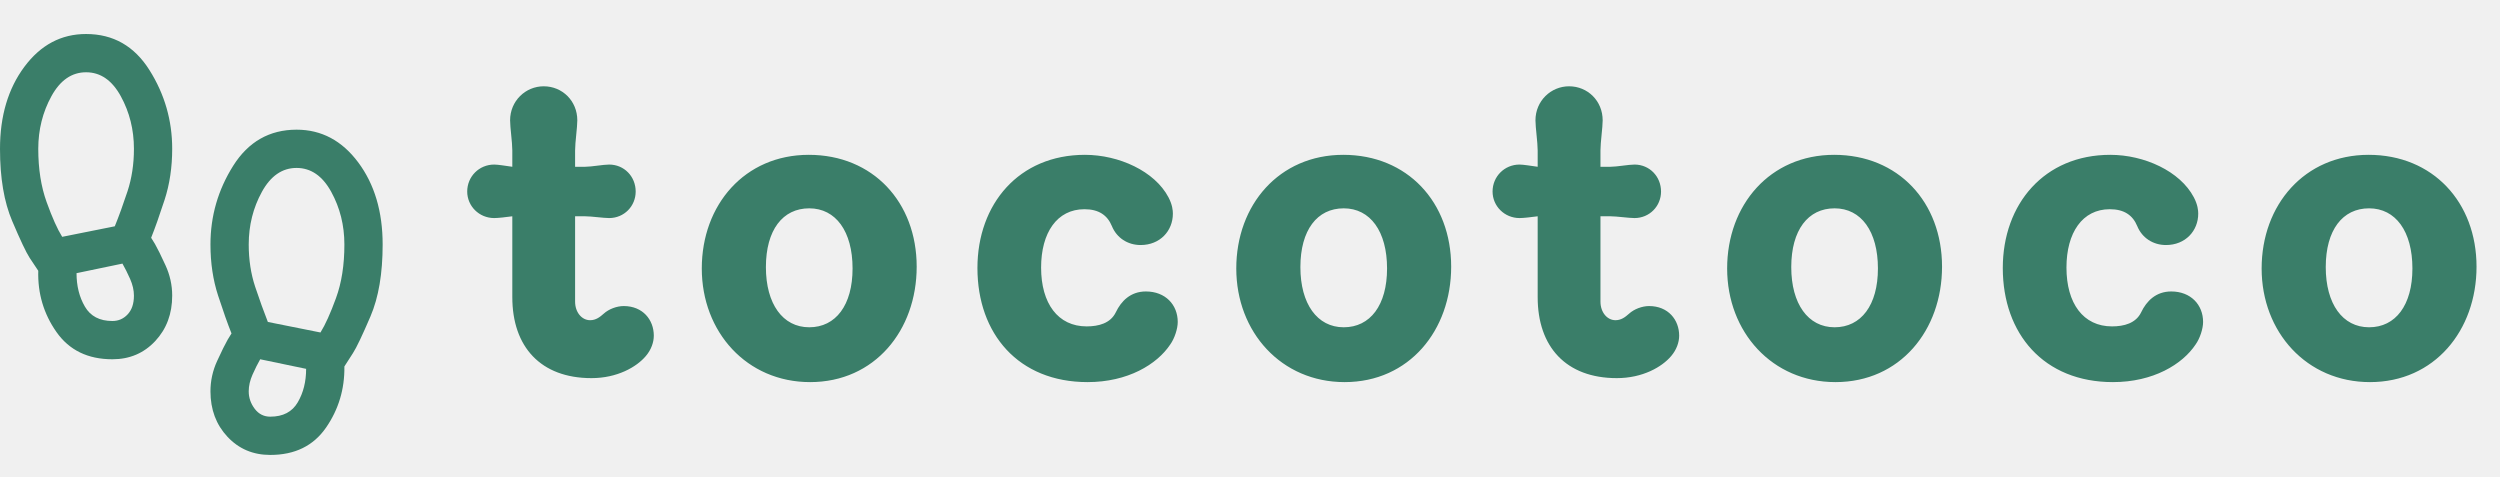
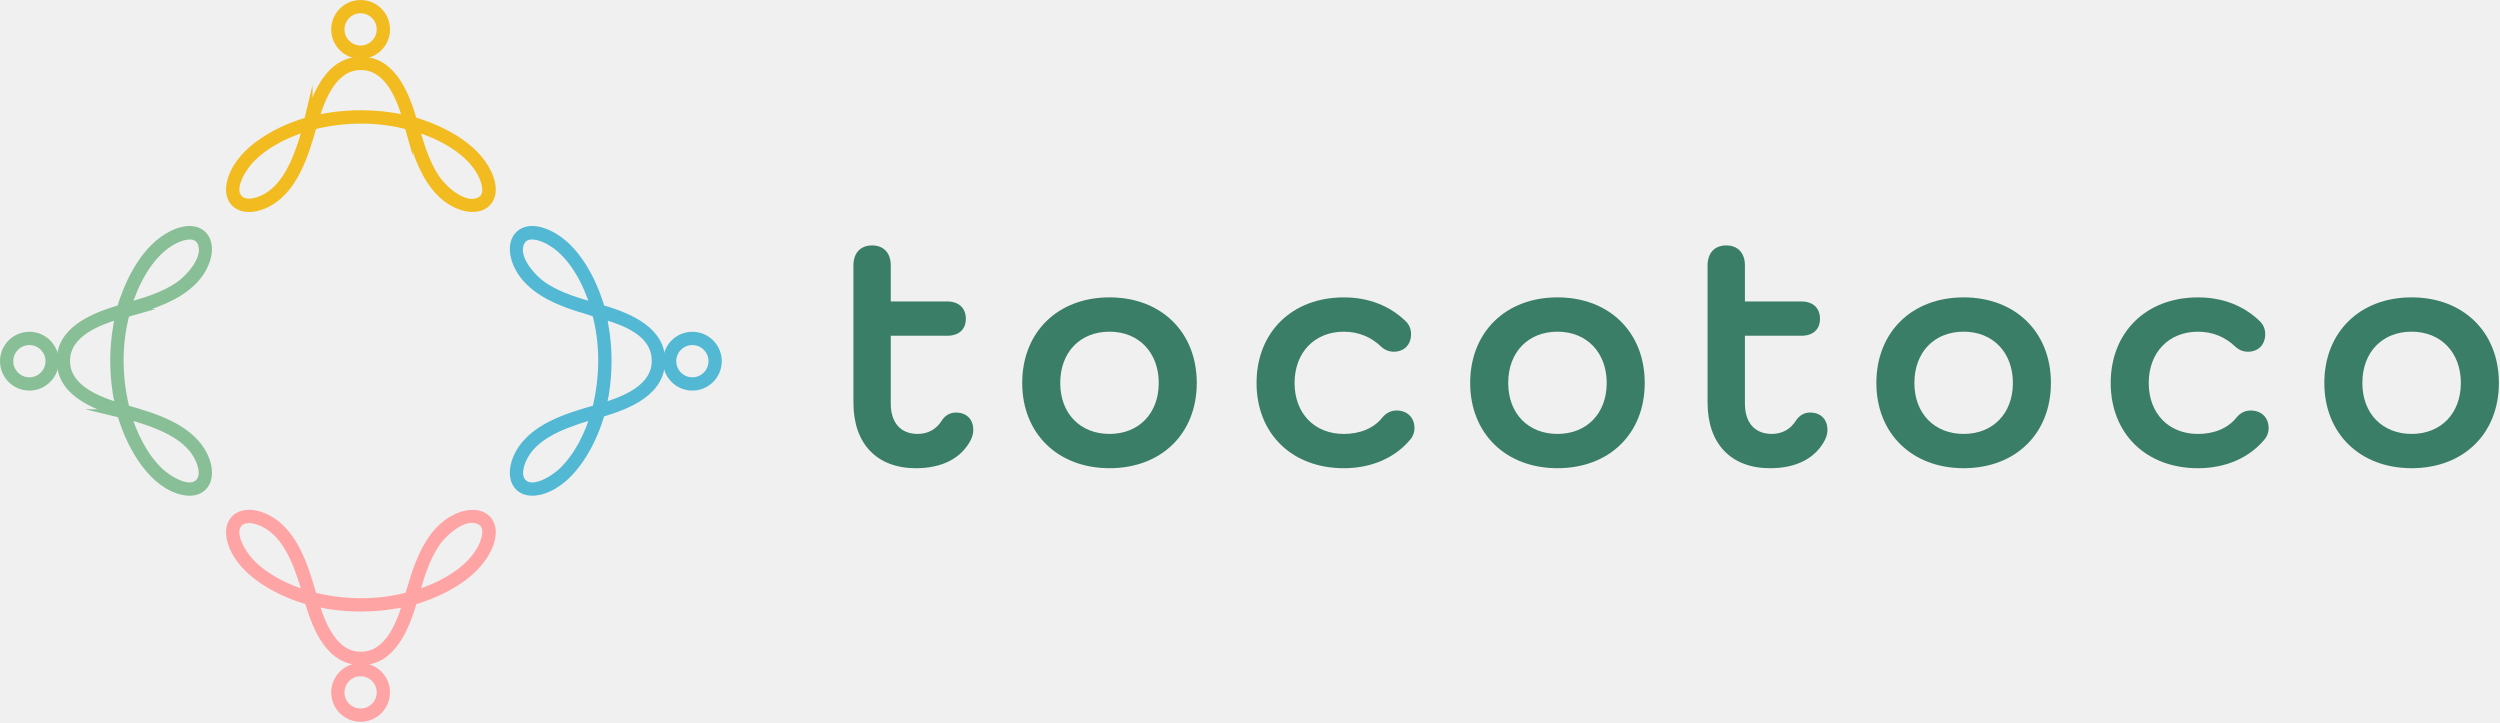
- <svg xmlns="http://www.w3.org/2000/svg" width="147" height="28" viewBox="0 0 147 28" fill="none">
-   <path d="M37.976 20.934C37.43 21.584 36.286 22.234 34.778 22.234C31.788 22.234 30.124 20.388 30.124 17.476V12.718C29.734 12.77 29.292 12.822 29.058 12.822C28.174 12.822 27.472 12.12 27.472 11.262C27.472 10.378 28.174 9.676 29.058 9.676C29.292 9.676 29.734 9.754 30.124 9.806V8.844C30.124 8.376 29.994 7.492 29.994 7.076C29.994 5.932 30.904 5.074 31.97 5.074C33.062 5.074 33.946 5.932 33.946 7.076C33.946 7.492 33.816 8.376 33.816 8.844V9.806H34.414C34.778 9.806 35.48 9.676 35.818 9.676C36.702 9.676 37.378 10.378 37.378 11.262C37.378 12.12 36.702 12.822 35.818 12.822C35.48 12.822 34.778 12.718 34.414 12.718H33.816V17.736C33.816 18.36 34.206 18.828 34.7 18.828C35.038 18.828 35.272 18.646 35.506 18.438C35.792 18.178 36.26 17.996 36.676 17.996C37.794 17.996 38.444 18.802 38.444 19.738C38.444 20.128 38.288 20.57 37.976 20.934ZM47.557 9.104C51.327 9.104 53.901 11.886 53.901 15.682C53.901 19.426 51.431 22.468 47.635 22.468C43.917 22.468 41.265 19.53 41.265 15.786C41.265 12.042 43.787 9.104 47.557 9.104ZM47.583 19.244C49.143 19.244 50.131 17.944 50.131 15.786C50.131 13.602 49.143 12.25 47.583 12.25C46.023 12.25 45.035 13.524 45.035 15.708C45.035 17.866 46.023 19.244 47.583 19.244ZM63.947 22.468C59.891 22.468 57.473 19.634 57.473 15.76C57.473 11.99 59.917 9.104 63.791 9.104C65.793 9.104 67.899 10.066 68.705 11.6C68.939 12.042 68.965 12.38 68.965 12.562C68.965 13.576 68.211 14.408 67.067 14.408C66.313 14.408 65.663 13.992 65.377 13.29C65.117 12.666 64.623 12.302 63.765 12.302C62.153 12.302 61.217 13.68 61.217 15.734C61.217 17.84 62.205 19.192 63.895 19.192C64.597 19.192 65.299 19.01 65.611 18.36C65.923 17.71 66.469 17.138 67.379 17.138C68.523 17.138 69.251 17.918 69.251 18.932C69.251 19.322 69.069 19.894 68.809 20.258C68.029 21.428 66.313 22.468 63.947 22.468ZM78.985 9.104C82.755 9.104 85.329 11.886 85.329 15.682C85.329 19.426 82.859 22.468 79.063 22.468C75.345 22.468 72.693 19.53 72.693 15.786C72.693 12.042 75.215 9.104 78.985 9.104ZM79.011 19.244C80.571 19.244 81.559 17.944 81.559 15.786C81.559 13.602 80.571 12.25 79.011 12.25C77.451 12.25 76.463 13.524 76.463 15.708C76.463 17.866 77.451 19.244 79.011 19.244ZM98.267 20.934C97.721 21.584 96.577 22.234 95.069 22.234C92.079 22.234 90.415 20.388 90.415 17.476V12.718C90.025 12.77 89.583 12.822 89.349 12.822C88.465 12.822 87.763 12.12 87.763 11.262C87.763 10.378 88.465 9.676 89.349 9.676C89.583 9.676 90.025 9.754 90.415 9.806V8.844C90.415 8.376 90.285 7.492 90.285 7.076C90.285 5.932 91.195 5.074 92.261 5.074C93.353 5.074 94.237 5.932 94.237 7.076C94.237 7.492 94.107 8.376 94.107 8.844V9.806H94.705C95.069 9.806 95.771 9.676 96.109 9.676C96.993 9.676 97.669 10.378 97.669 11.262C97.669 12.12 96.993 12.822 96.109 12.822C95.771 12.822 95.069 12.718 94.705 12.718H94.107V17.736C94.107 18.36 94.497 18.828 94.991 18.828C95.329 18.828 95.563 18.646 95.797 18.438C96.083 18.178 96.551 17.996 96.967 17.996C98.085 17.996 98.735 18.802 98.735 19.738C98.735 20.128 98.579 20.57 98.267 20.934ZM107.848 9.104C111.618 9.104 114.192 11.886 114.192 15.682C114.192 19.426 111.722 22.468 107.926 22.468C104.208 22.468 101.556 19.53 101.556 15.786C101.556 12.042 104.078 9.104 107.848 9.104ZM107.874 19.244C109.434 19.244 110.422 17.944 110.422 15.786C110.422 13.602 109.434 12.25 107.874 12.25C106.314 12.25 105.326 13.524 105.326 15.708C105.326 17.866 106.314 19.244 107.874 19.244ZM124.238 22.468C120.182 22.468 117.764 19.634 117.764 15.76C117.764 11.99 120.208 9.104 124.082 9.104C126.084 9.104 128.19 10.066 128.996 11.6C129.23 12.042 129.256 12.38 129.256 12.562C129.256 13.576 128.502 14.408 127.358 14.408C126.604 14.408 125.954 13.992 125.668 13.29C125.408 12.666 124.914 12.302 124.056 12.302C122.444 12.302 121.508 13.68 121.508 15.734C121.508 17.84 122.496 19.192 124.186 19.192C124.888 19.192 125.59 19.01 125.902 18.36C126.214 17.71 126.76 17.138 127.67 17.138C128.814 17.138 129.542 17.918 129.542 18.932C129.542 19.322 129.36 19.894 129.1 20.258C128.32 21.428 126.604 22.468 124.238 22.468ZM139.276 9.104C143.046 9.104 145.62 11.886 145.62 15.682C145.62 19.426 143.15 22.468 139.354 22.468C135.636 22.468 132.984 19.53 132.984 15.786C132.984 12.042 135.506 9.104 139.276 9.104ZM139.302 19.244C140.862 19.244 141.85 17.944 141.85 15.786C141.85 13.602 140.862 12.25 139.302 12.25C137.742 12.25 136.754 13.524 136.754 15.708C136.754 17.866 137.742 19.244 139.302 19.244Z" fill="#3A7E69" />
-   <path d="M5.062 4.25C4.219 4.25 3.539 4.719 3.024 5.656C2.509 6.594 2.251 7.625 2.25 8.75C2.25 9.931 2.414 10.977 2.743 11.886C3.071 12.796 3.376 13.476 3.656 13.925L6.75 13.306C6.994 12.706 7.242 12.022 7.496 11.253C7.749 10.484 7.876 9.65 7.875 8.75C7.875 7.625 7.617 6.594 7.102 5.656C6.587 4.719 5.907 4.25 5.062 4.25ZM6.609 18.875C6.966 18.875 7.266 18.744 7.509 18.481C7.753 18.219 7.875 17.853 7.875 17.384C7.875 17.066 7.8 16.738 7.65 16.4C7.5 16.062 7.35 15.762 7.2 15.5L4.5 16.062C4.5 16.812 4.664 17.469 4.993 18.031C5.321 18.594 5.86 18.875 6.609 18.875ZM17.438 9.875C16.594 9.875 15.914 10.344 15.399 11.281C14.884 12.219 14.626 13.25 14.625 14.375C14.625 15.275 14.752 16.105 15.005 16.865C15.259 17.624 15.507 18.313 15.75 18.931L18.844 19.55C19.125 19.1 19.43 18.425 19.758 17.525C20.087 16.625 20.251 15.575 20.25 14.375C20.25 13.25 19.992 12.219 19.477 11.281C18.962 10.344 18.282 9.875 17.438 9.875ZM15.891 24.5C16.641 24.5 17.18 24.219 17.508 23.656C17.837 23.094 18.001 22.438 18 21.688L15.3 21.125C15.15 21.387 15 21.688 14.85 22.025C14.7 22.363 14.625 22.691 14.625 23.009C14.625 23.384 14.742 23.727 14.977 24.037C15.212 24.346 15.516 24.501 15.891 24.5ZM6.609 21.125C5.166 21.125 4.069 20.591 3.319 19.522C2.569 18.453 2.212 17.253 2.25 15.922L1.744 15.162C1.538 14.844 1.195 14.122 0.717 12.997C0.238 11.872 -0.001 10.456 1.76056e-06 8.75C1.76056e-06 6.819 0.478 5.211 1.434 3.926C2.391 2.641 3.6 1.999 5.062 2C6.656 2 7.899 2.708 8.79 4.124C9.681 5.54 10.126 7.082 10.125 8.75C10.125 9.838 9.975 10.841 9.675 11.759C9.375 12.678 9.113 13.419 8.887 13.981L9.113 14.347C9.262 14.609 9.469 15.027 9.731 15.599C9.994 16.171 10.125 16.766 10.125 17.384C10.125 18.453 9.792 19.344 9.126 20.056C8.46 20.769 7.62 21.125 6.609 21.125ZM15.892 26.75C14.879 26.75 14.04 26.394 13.374 25.681C12.708 24.969 12.375 24.078 12.375 23.009C12.375 22.391 12.506 21.795 12.769 21.223C13.031 20.651 13.238 20.234 13.387 19.972L13.613 19.606C13.387 19.044 13.125 18.303 12.825 17.384C12.525 16.466 12.375 15.463 12.375 14.375C12.375 12.706 12.82 11.164 13.711 9.749C14.602 8.334 15.845 7.626 17.438 7.625C18.9 7.625 20.109 8.267 21.066 9.552C22.022 10.837 22.5 12.444 22.5 14.375C22.5 16.081 22.261 17.492 21.782 18.608C21.304 19.724 20.962 20.441 20.756 20.759L20.25 21.547C20.269 22.878 19.908 24.078 19.168 25.147C18.427 26.216 17.336 26.75 15.892 26.75Z" fill="#3A7E69" />
+ <svg xmlns="http://www.w3.org/2000/svg" width="1301" height="376" viewBox="0 0 1301 376" fill="none">
+   <g clip-path="url(#clip0_3046_4805)">
+     <path d="M505.269 228.81C500.319 238.53 490.249 243.66 476.639 243.66C456.309 243.66 444.119 230.93 444.119 209.55V138.15C444.119 131.61 447.829 127.72 453.839 127.72C459.849 127.72 463.559 131.61 463.559 138.15V156.88H492.899C498.909 156.88 502.619 160.24 502.619 165.89C502.619 171.54 498.909 174.73 492.899 174.73H463.559V210.08C463.559 220.15 468.859 225.81 477.519 225.81C483.179 225.81 487.419 223.16 490.069 218.92C491.659 216.45 494.139 214.68 497.489 214.68C502.619 214.68 506.499 217.86 506.499 223.69C506.499 225.63 505.969 227.4 505.259 228.81H505.269Z" fill="#3A7E68" />
+     <path d="M577.379 154.75C604.239 154.75 622.799 172.78 622.799 199.29C622.799 225.8 604.239 243.65 577.379 243.65C550.519 243.65 531.959 225.62 531.959 199.29C531.959 172.96 550.339 154.75 577.379 154.75ZM577.379 225.81C592.759 225.81 603.009 215.03 603.009 199.3C603.009 183.57 592.759 172.61 577.379 172.61C561.999 172.61 551.749 183.39 551.749 199.3C551.749 215.21 562.179 225.81 577.379 225.81Z" fill="#3A7E68" />
+     <path d="M734.148 228.46C726.198 238.18 713.818 243.66 699.328 243.66C672.288 243.66 653.908 225.63 653.908 199.3C653.908 172.97 672.288 154.76 699.328 154.76C712.058 154.76 723.188 159 731.668 167.31C733.438 169.08 734.318 171.38 734.318 173.85C734.318 179.33 730.788 183.04 725.308 183.04C723.008 183.04 720.708 182.16 718.948 180.57C713.648 175.45 707.108 172.62 699.328 172.62C684.128 172.62 673.698 183.4 673.698 199.31C673.698 215.22 684.128 225.82 699.328 225.82C707.808 225.82 715.058 222.82 719.478 217.16C721.248 215.04 723.718 213.62 726.728 213.62C732.388 213.62 736.098 217.33 736.098 222.81C736.098 224.93 735.388 226.87 734.158 228.47L734.148 228.46Z" fill="#3A7E68" />
+     <path d="M810.5 154.75C837.37 154.75 855.92 172.78 855.92 199.29C855.92 225.8 837.36 243.65 810.5 243.65C783.64 243.65 765.08 225.62 765.08 199.29C765.08 172.96 783.46 154.75 810.5 154.75ZM810.5 225.81C825.88 225.81 836.13 215.03 836.13 199.3C836.13 183.57 825.88 172.61 810.5 172.61C795.12 172.61 784.87 183.39 784.87 199.3C784.87 215.21 795.3 225.81 810.5 225.81Z" fill="#3A7E68" />
+     <path d="M949.769 228.81C944.819 238.53 934.749 243.66 921.139 243.66C900.809 243.66 888.619 230.93 888.619 209.55V138.15C888.619 131.61 892.329 127.72 898.339 127.72C904.349 127.72 908.059 131.61 908.059 138.15V156.88H937.399C943.409 156.88 947.119 160.24 947.119 165.89C947.119 171.54 943.409 174.73 937.399 174.73H908.059V210.08C908.059 220.15 913.359 225.81 922.019 225.81C927.679 225.81 931.919 223.16 934.569 218.92C936.159 216.45 938.639 214.68 941.989 214.68C947.109 214.68 950.999 217.86 950.999 223.69C950.999 225.63 950.469 227.4 949.759 228.81H949.769Z" fill="#3A7E68" />
+     <path d="M1021.88 154.75C1048.75 154.75 1067.3 172.78 1067.3 199.29C1067.3 225.8 1048.74 243.65 1021.88 243.65C995.019 243.65 976.459 225.62 976.459 199.29C976.459 172.96 994.839 154.75 1021.88 154.75ZM1021.88 225.81C1037.26 225.81 1047.51 215.03 1047.51 199.3C1047.51 183.57 1037.26 172.61 1021.88 172.61C1006.5 172.61 996.249 183.39 996.249 199.3C996.249 215.21 1006.68 225.81 1021.88 225.81Z" fill="#3A7E68" />
+     <path d="M1178.65 228.46C1170.7 238.18 1158.32 243.66 1143.83 243.66C1116.79 243.66 1098.41 225.63 1098.41 199.3C1098.41 172.97 1116.79 154.76 1143.83 154.76C1156.56 154.76 1167.69 159 1176.17 167.31C1177.94 169.08 1178.82 171.38 1178.82 173.85C1178.82 179.33 1175.29 183.04 1169.81 183.04C1167.51 183.04 1165.22 182.16 1163.45 180.57C1158.15 175.45 1151.61 172.62 1143.83 172.62C1128.63 172.62 1118.2 183.4 1118.2 199.31C1118.2 215.22 1128.63 225.82 1143.83 225.82C1152.31 225.82 1159.56 222.82 1163.98 217.16C1165.75 215.04 1168.22 213.62 1171.23 213.62C1176.89 213.62 1180.6 217.33 1180.6 222.81C1180.6 224.93 1179.89 226.87 1178.66 228.47L1178.65 228.46Z" fill="#3A7E68" />
+     <path d="M1255 154.75C1281.87 154.75 1300.42 172.78 1300.42 199.29C1300.42 225.8 1281.86 243.65 1255 243.65C1228.14 243.65 1209.58 225.62 1209.58 199.29C1209.58 172.96 1227.96 154.75 1255 154.75ZM1255 225.81C1270.38 225.81 1280.63 215.03 1280.63 199.3C1280.63 183.57 1270.38 172.61 1255 172.61C1239.62 172.61 1229.37 183.39 1229.37 199.3C1229.37 215.21 1239.8 225.81 1255 225.81Z" fill="#3A7E68" />
+     <path d="M214.64 63.24C228.95 67.42 246.63 76.11 253.32 90.24C260.42 105.24 248.96 112.28 235.82 104.81C226.08 99.27 220.7 88.24 217.1 78.07C215.58 73.78 214.53 69.31 212.91 65.08C196.54 60.62 178.89 60.88 162.47 65.02C158.19 79.93 152.57 99.76 136.8 106.28C125.9 110.78 117.1 105.27 121.1 93.09C126.17 77.64 146.19 67.36 160.87 63.32C165.08 49.35 171.97 30.54 189.94 32.12C204.73 33.42 211.1 51.19 214.63 63.26L214.64 63.24ZM212.29 62.66C209.05 51.05 202.69 34.35 188.32 33.95C173.25 33.54 166.72 50.65 163.27 62.55C163.27 62.75 163.59 62.66 163.78 62.64C165.94 62.35 168.34 61.61 170.56 61.25C182.59 59.33 194.25 59.4 206.25 61.46C208.27 61.81 210.26 62.36 212.29 62.65V62.66ZM160.13 65.59C149.18 68.93 137.81 74.35 129.86 82.76C125.59 87.28 118.17 98.98 124.52 104.24C128.49 107.52 135.01 105.27 138.98 102.98C147.96 97.81 152.99 87.46 156.37 78.05C157.83 73.98 159.13 69.78 160.13 65.58V65.59ZM215.43 65.59C217.96 74.78 220.9 84.82 226.23 92.8C230.48 99.16 241.37 109 249.65 105.15C256.46 101.99 252.69 92.48 249.65 87.81C242.29 76.46 228.01 69.44 215.42 65.59H215.43Z" fill="#F2BB20" stroke="#F2BB20" stroke-width="5" stroke-miterlimit="10" />
+     <path d="M187.659 28.11C180.599 28.11 174.859 22.37 174.859 15.31C174.859 8.25 180.599 2.51 187.659 2.51C194.719 2.51 200.459 8.25 200.459 15.31C200.459 22.37 194.719 28.11 187.659 28.11ZM187.659 4.41C181.649 4.41 176.769 9.3 176.769 15.3C176.769 21.3 181.659 26.19 187.659 26.19C193.659 26.19 198.549 21.3 198.549 15.3C198.549 9.3 193.659 4.41 187.659 4.41Z" fill="#F2BB20" stroke="#F2BB20" stroke-width="5" stroke-miterlimit="10" />
+     <path d="M189.949 343.51C171.979 345.09 165.079 326.27 160.879 312.31C146.189 308.27 126.179 297.99 121.109 282.54C117.109 270.36 125.919 264.85 136.809 269.35C152.579 275.87 158.199 295.7 162.479 310.61C178.899 314.75 196.539 315.01 212.919 310.55C214.539 306.32 215.589 301.85 217.109 297.56C220.709 287.39 226.089 276.36 235.829 270.82C248.969 263.35 260.429 270.38 253.329 285.39C246.639 299.51 228.959 308.21 214.649 312.39C211.119 324.45 204.749 342.23 189.959 343.53L189.949 343.51ZM206.249 314.15C194.249 316.21 182.579 316.29 170.559 314.36C168.329 314 165.939 313.26 163.779 312.97C163.599 312.95 163.269 312.86 163.269 313.06C166.719 324.96 173.249 342.07 188.319 341.66C202.699 341.27 209.049 324.56 212.289 312.95C210.259 313.24 208.269 313.79 206.249 314.14V314.15ZM156.359 297.55C152.979 288.15 147.959 277.79 138.969 272.62C134.999 270.34 128.469 268.08 124.509 271.36C118.159 276.61 125.579 288.32 129.849 292.84C137.799 301.25 149.169 306.67 160.119 310.01C159.119 305.81 157.819 301.61 156.359 297.54V297.55ZM249.659 287.8C252.689 283.13 256.459 273.62 249.659 270.46C241.379 266.61 230.489 276.45 226.239 282.81C220.909 290.79 217.969 300.84 215.439 310.02C228.029 306.17 242.309 299.15 249.669 287.8H249.659Z" fill="#FFA4A4" stroke="#FFA4A4" stroke-width="5" stroke-miterlimit="10" />
+     <path d="M187.659 373.12C180.599 373.12 174.859 367.38 174.859 360.32C174.859 353.26 180.599 347.52 187.659 347.52C194.719 347.52 200.459 353.26 200.459 360.32C200.459 367.38 194.719 373.12 187.659 373.12ZM187.659 349.42C181.649 349.42 176.769 354.31 176.769 360.31C176.769 366.31 181.659 371.2 187.659 371.2C193.659 371.2 198.549 366.31 198.549 360.31C198.549 354.31 193.659 349.42 187.659 349.42Z" fill="#FFA4A4" stroke="#FFA4A4" stroke-width="5" stroke-miterlimit="10" />
+     <path d="M63.241 160.97C67.421 146.66 76.111 128.98 90.241 122.29C105.241 115.19 112.281 126.65 104.811 139.79C99.271 149.53 88.241 154.91 78.071 158.51C73.781 160.03 69.311 161.08 65.081 162.7C60.621 179.07 60.881 196.72 65.021 213.14C79.931 217.42 99.761 223.04 106.281 238.81C110.781 249.71 105.271 258.51 93.091 254.51C77.641 249.44 67.361 229.42 63.321 214.74C49.351 210.53 30.541 203.64 32.121 185.67C33.421 170.88 51.191 164.51 63.261 160.98L63.241 160.97ZM62.661 163.33C51.051 166.57 34.351 172.93 33.951 187.3C33.541 202.37 50.651 208.9 62.551 212.35C62.751 212.35 62.661 212.03 62.641 211.84C62.351 209.68 61.611 207.28 61.251 205.06C59.331 193.03 59.401 181.37 61.461 169.37C61.811 167.35 62.361 165.36 62.651 163.33H62.661ZM65.601 215.49C68.941 226.44 74.361 237.81 82.771 245.76C87.291 250.03 98.991 257.45 104.251 251.1C107.531 247.13 105.281 240.61 102.991 236.64C97.821 227.66 87.471 222.63 78.061 219.25C73.991 217.79 69.791 216.49 65.591 215.49H65.601ZM65.601 160.18C74.791 157.65 84.831 154.71 92.811 149.38C99.171 145.13 109.011 134.24 105.161 125.96C102.001 119.15 92.491 122.92 87.821 125.96C76.471 133.32 69.451 147.6 65.601 160.19V160.18Z" fill="#88BF97" stroke="#88BF97" stroke-width="5" stroke-miterlimit="10" />
+     <path d="M15.3 200.76C8.24 200.76 2.5 195.02 2.5 187.96C2.5 180.9 8.24 175.16 15.3 175.16C22.36 175.16 28.1 180.9 28.1 187.96C28.1 195.02 22.36 200.76 15.3 200.76ZM15.3 177.07C9.29 177.07 4.41 181.96 4.41 187.96C4.41 193.96 9.3 198.85 15.3 198.85C21.3 198.85 26.19 193.96 26.19 187.96C26.19 181.96 21.3 177.07 15.3 177.07Z" fill="#88BF97" stroke="#88BF97" stroke-width="5" stroke-miterlimit="10" />
+     <path d="M343.51 185.66C345.09 203.63 326.27 210.53 312.31 214.73C308.27 229.42 297.99 249.43 282.54 254.5C270.36 258.5 264.85 249.69 269.35 238.8C275.87 223.03 295.7 217.41 310.61 213.13C314.75 196.71 315.01 179.07 310.55 162.69C306.32 161.07 301.85 160.02 297.56 158.5C287.39 154.9 276.36 149.52 270.82 139.78C263.35 126.64 270.38 115.18 285.39 122.28C299.51 128.97 308.21 146.65 312.39 160.96C324.45 164.49 342.23 170.86 343.53 185.65L343.51 185.66ZM314.15 169.36C316.21 181.36 316.29 193.03 314.36 205.05C314 207.28 313.26 209.67 312.97 211.83C312.95 212.01 312.86 212.34 313.06 212.34C324.96 208.89 342.07 202.36 341.66 187.29C341.25 172.22 324.56 166.56 312.95 163.32C313.24 165.35 313.79 167.34 314.14 169.36H314.15ZM297.55 219.26C288.15 222.64 277.79 227.66 272.62 236.65C270.34 240.62 268.08 247.15 271.36 251.11C276.61 257.46 288.32 250.04 292.84 245.77C301.25 237.82 306.67 226.45 310.01 215.5C305.81 216.5 301.61 217.8 297.54 219.26H297.55ZM287.8 125.95C283.13 122.92 273.62 119.15 270.46 125.95C266.61 134.23 276.45 145.12 282.81 149.37C290.79 154.7 300.84 157.64 310.02 160.17C306.17 147.58 299.15 133.3 287.8 125.94V125.95Z" fill="#53B8D3" stroke="#53B8D3" stroke-width="5" stroke-miterlimit="10" />
+     <path d="M360.31 200.76C353.25 200.76 347.51 195.02 347.51 187.96C347.51 180.9 353.25 175.16 360.31 175.16C367.37 175.16 373.11 180.9 373.11 187.96C373.11 195.02 367.37 200.76 360.31 200.76ZM360.31 177.07C354.3 177.07 349.42 181.96 349.42 187.96C349.42 193.96 354.31 198.85 360.31 198.85C366.31 198.85 371.2 193.96 371.2 187.96C371.2 181.96 366.31 177.07 360.31 177.07Z" fill="#53B8D3" stroke="#53B8D3" stroke-width="5" stroke-miterlimit="10" />
+   </g>
+   <defs>
+     <clipPath id="clip0_3046_4805">
+       <rect width="1300.42" height="375.62" fill="white" />
+     </clipPath>
+   </defs>
</svg>
